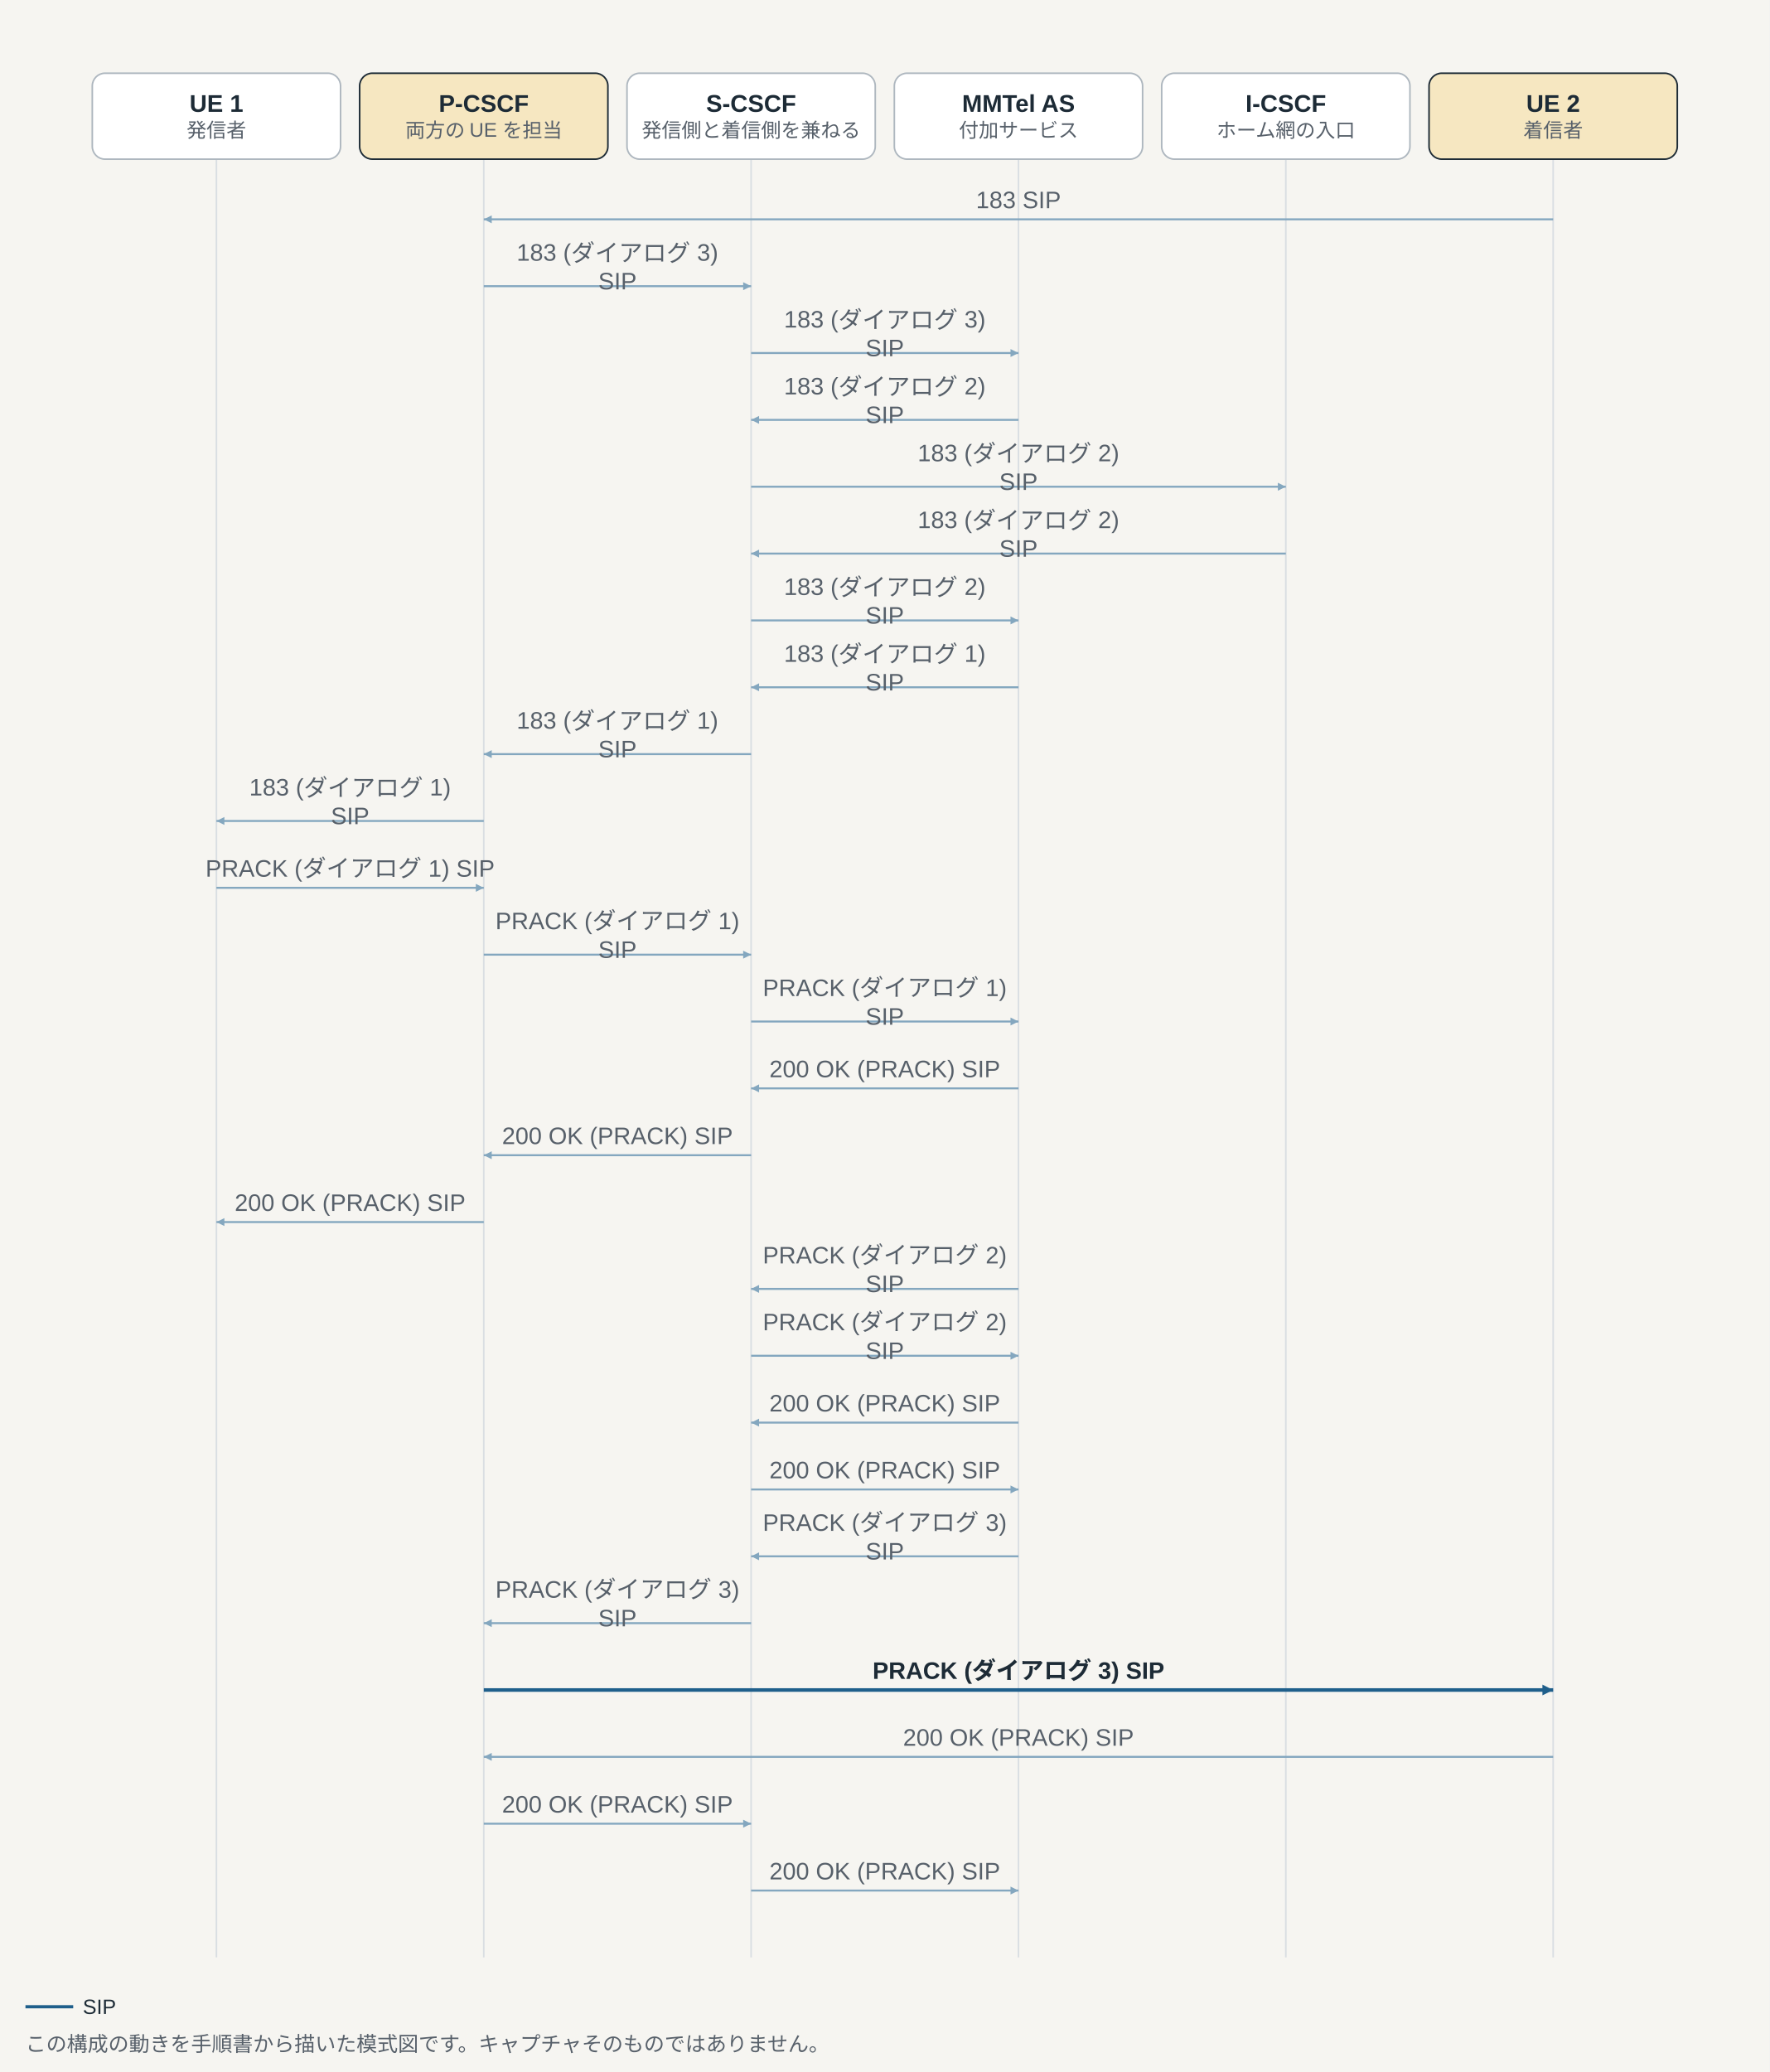
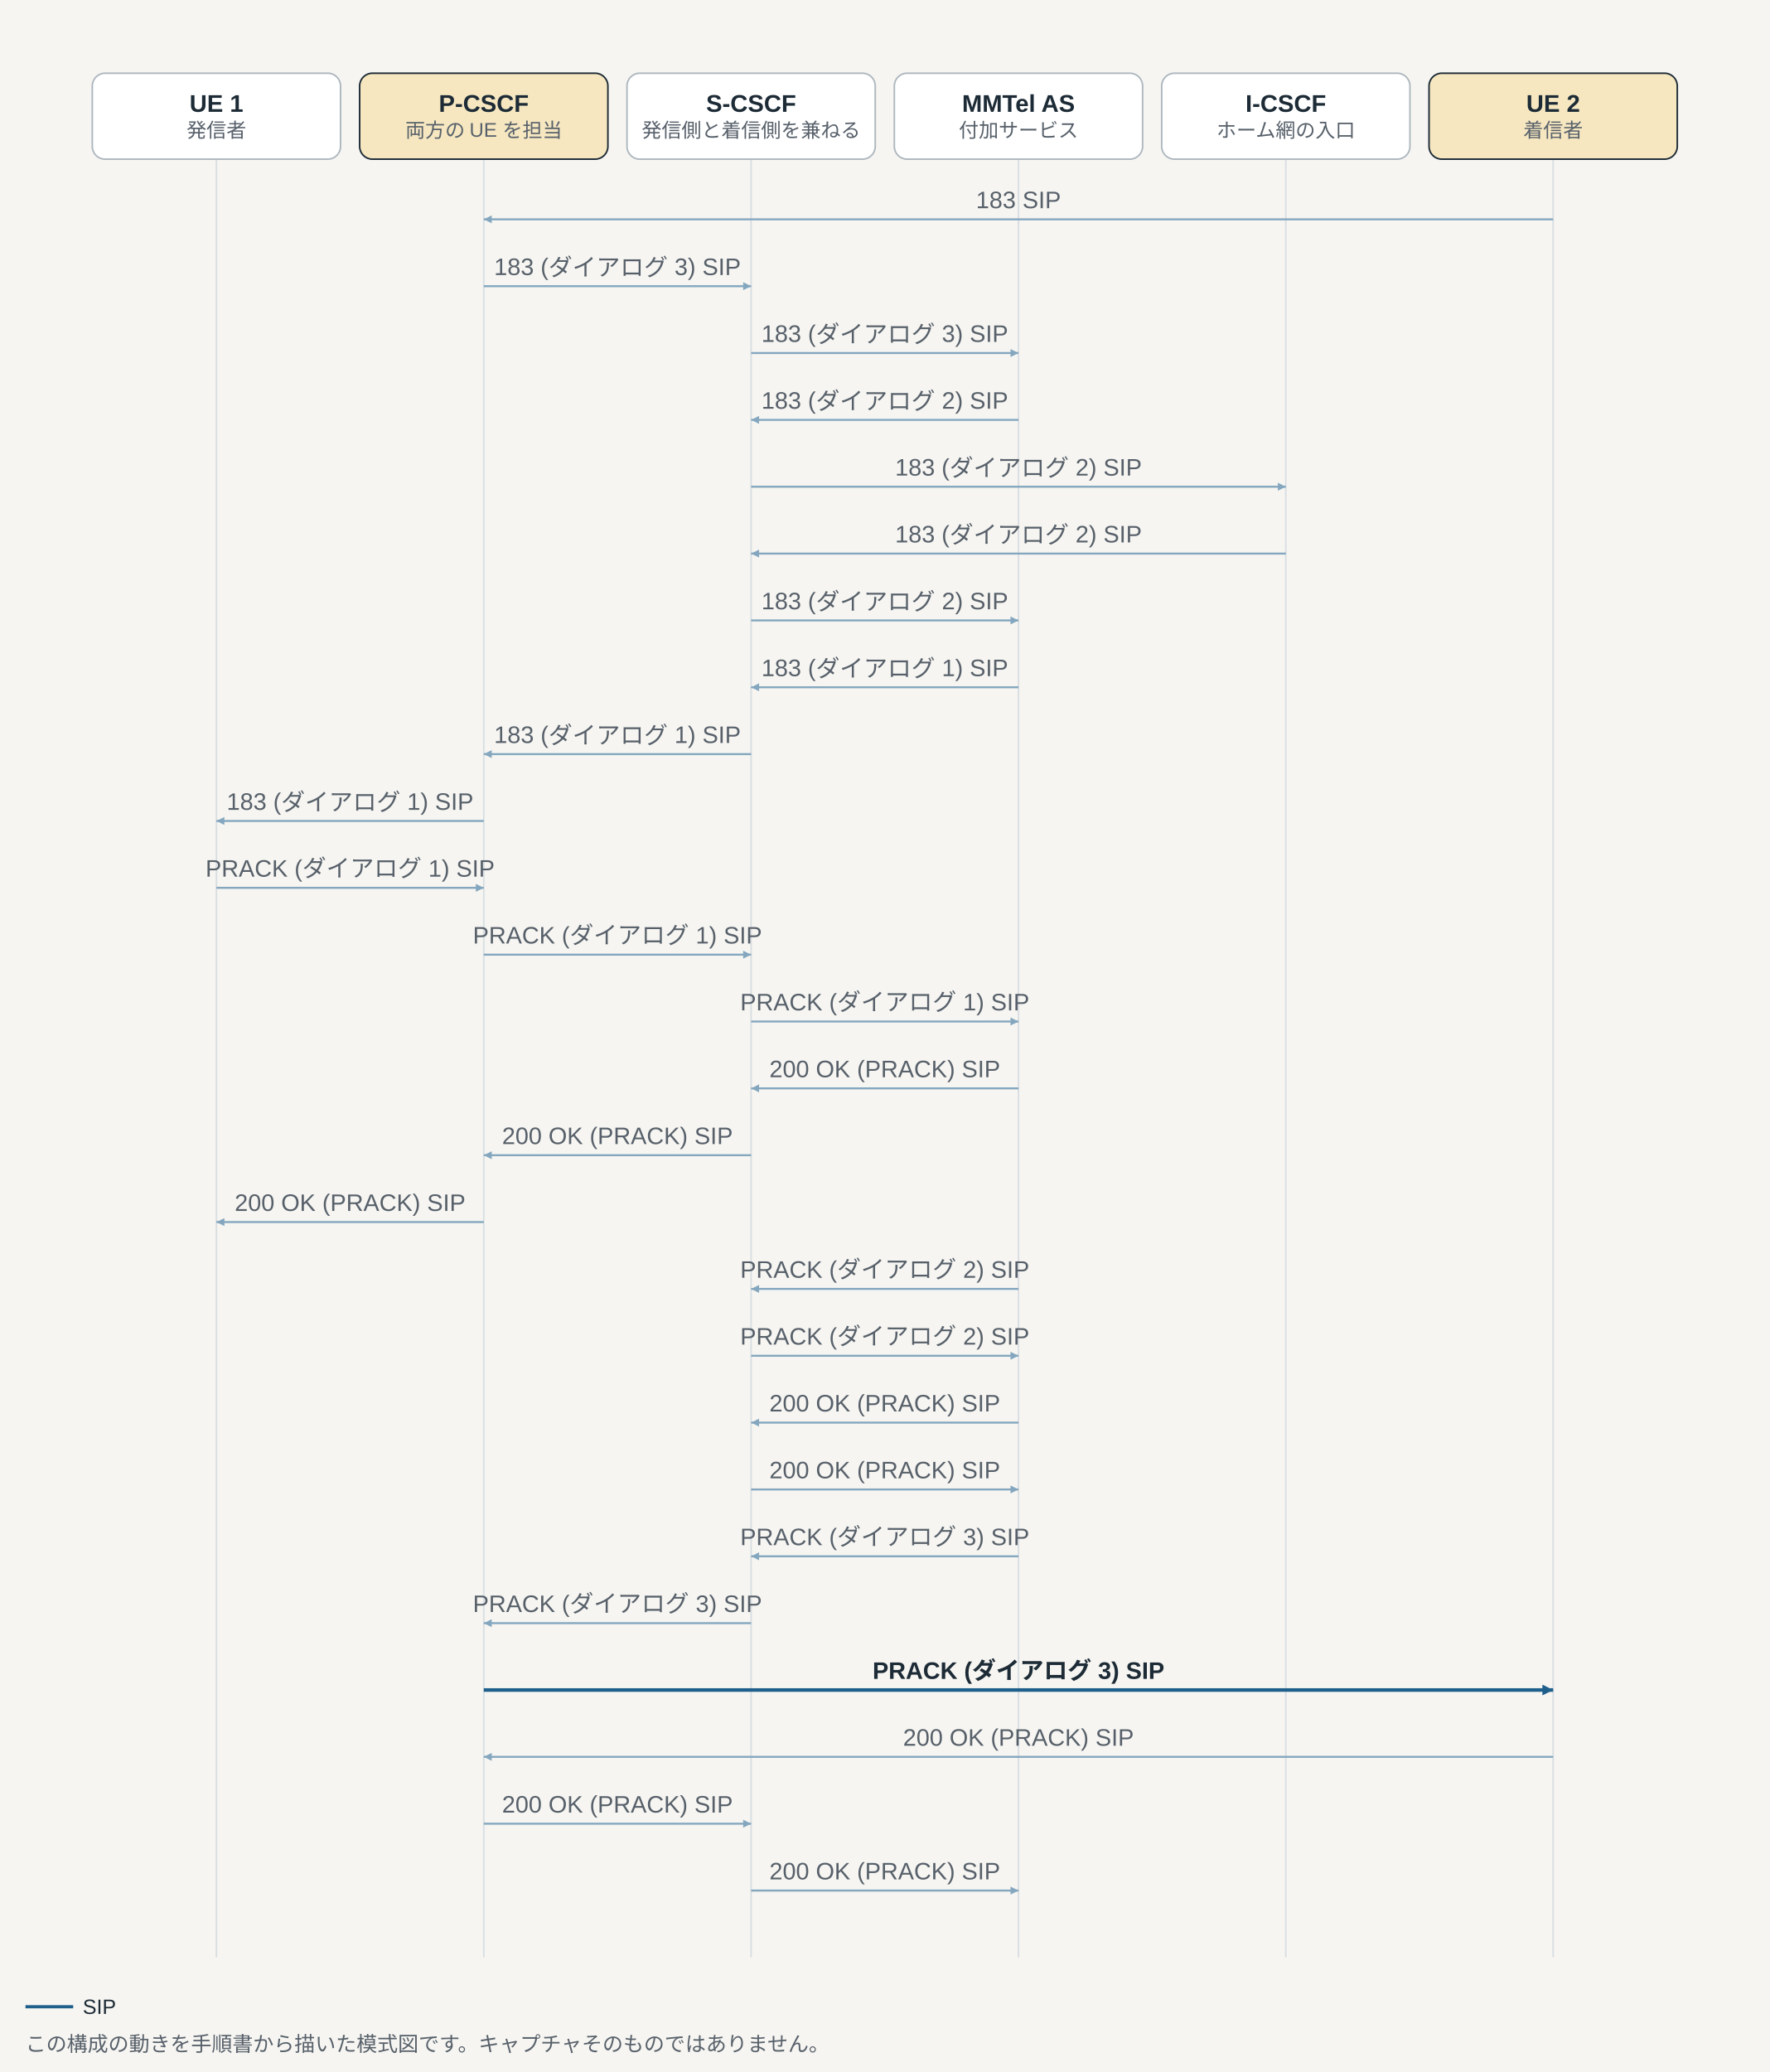
<svg xmlns="http://www.w3.org/2000/svg" viewBox="0 0 1112 1301.8" width="1112" height="1301.8" font-family="Calibri, Carlito, &quot;Segoe UI&quot;, Arial, &quot;Noto Sans CJK JP&quot;, &quot;Noto Sans JP&quot;, &quot;Yu Gothic UI&quot;, &quot;Yu Gothic&quot;, YuGothic, &quot;Hiragino Sans&quot;, Meiryo, sans-serif" role="img">
  <rect width="1112" height="1301.8" fill="#F6F5F1" />
  <g transform="translate(16 16)">
    <line x1="120" y1="84" x2="120" y2="1213.8" stroke="#D9DEE2" stroke-width="1" />
    <rect x="42" y="30" width="156" height="54" fill="#FFFFFF" rx="8" stroke="#AEB7BF" />
    <text x="120" y="54.25" font-size="15.2" fill="#1D2B36" text-anchor="middle" font-weight="bold">UE 1</text>
    <text x="120" y="70.25" font-size="12.5" fill="#57606A" text-anchor="middle">発信者</text>
    <line x1="288" y1="84" x2="288" y2="1213.8" stroke="#D9DEE2" stroke-width="1" />
    <rect x="210" y="30" width="156" height="54" fill="#F6E7C1" rx="8" stroke="#1D2B36" />
    <text x="288" y="54.25" font-size="15.2" fill="#1D2B36" text-anchor="middle" font-weight="bold">P-CSCF</text>
    <text x="288" y="70.25" font-size="12.5" fill="#57606A" text-anchor="middle">両方の UE を担当</text>
    <line x1="456" y1="84" x2="456" y2="1213.8" stroke="#D9DEE2" stroke-width="1" />
    <rect x="378" y="30" width="156" height="54" fill="#FFFFFF" rx="8" stroke="#AEB7BF" />
    <text x="456" y="54.25" font-size="15.2" fill="#1D2B36" text-anchor="middle" font-weight="bold">S-CSCF</text>
    <text x="456" y="70.25" font-size="12.5" fill="#57606A" text-anchor="middle">発信側と着信側を兼ねる</text>
    <line x1="624" y1="84" x2="624" y2="1213.8" stroke="#D9DEE2" stroke-width="1" />
    <rect x="546" y="30" width="156" height="54" fill="#FFFFFF" rx="8" stroke="#AEB7BF" />
    <text x="624" y="54.25" font-size="15.2" fill="#1D2B36" text-anchor="middle" font-weight="bold">MMTel AS</text>
    <text x="624" y="70.25" font-size="12.5" fill="#57606A" text-anchor="middle">付加サービス</text>
    <line x1="792" y1="84" x2="792" y2="1213.8" stroke="#D9DEE2" stroke-width="1" />
    <rect x="714" y="30" width="156" height="54" fill="#FFFFFF" rx="8" stroke="#AEB7BF" />
    <text x="792" y="54.25" font-size="15.2" fill="#1D2B36" text-anchor="middle" font-weight="bold">I-CSCF</text>
    <text x="792" y="70.25" font-size="12.5" fill="#57606A" text-anchor="middle">ホーム網の入口</text>
    <line x1="960" y1="84" x2="960" y2="1213.8" stroke="#D9DEE2" stroke-width="1" />
    <rect x="882" y="30" width="156" height="54" fill="#F6E7C1" rx="8" stroke="#1D2B36" />
    <text x="960" y="54.25" font-size="15.2" fill="#1D2B36" text-anchor="middle" font-weight="bold">UE 2</text>
    <text x="960" y="70.25" font-size="12.5" fill="#57606A" text-anchor="middle">着信者</text>
    <line x1="960" y1="121.8" x2="288" y2="121.8" stroke="#84A7BF" stroke-width="1.25" />
    <polygon points="288,121.8 293,119.3 293,124.3" fill="#84A7BF" />
    <text x="624" y="114.8" font-size="15" fill="#57606A" text-anchor="middle">183 SIP</text>
    <line x1="288" y1="163.8" x2="456" y2="163.8" stroke="#84A7BF" stroke-width="1.25" />
    <polygon points="456,163.8 451,166.3 451,161.3" fill="#84A7BF" />
-     <text x="372" y="147.8" font-size="15" fill="#57606A" text-anchor="middle">183 (ダイアログ 3)</text>
-     <text x="372" y="165.8" font-size="15" fill="#57606A" text-anchor="middle">SIP</text>
+     <text x="372" y="156.8" font-size="15" fill="#57606A" text-anchor="middle">183 (ダイアログ 3) SIP</text>
    <line x1="456" y1="205.8" x2="624" y2="205.8" stroke="#84A7BF" stroke-width="1.25" />
    <polygon points="624,205.8 619,208.3 619,203.3" fill="#84A7BF" />
-     <text x="540" y="189.8" font-size="15" fill="#57606A" text-anchor="middle">183 (ダイアログ 3)</text>
-     <text x="540" y="207.8" font-size="15" fill="#57606A" text-anchor="middle">SIP</text>
+     <text x="540" y="198.8" font-size="15" fill="#57606A" text-anchor="middle">183 (ダイアログ 3) SIP</text>
    <line x1="624" y1="247.8" x2="456" y2="247.8" stroke="#84A7BF" stroke-width="1.25" />
    <polygon points="456,247.8 461,245.3 461,250.3" fill="#84A7BF" />
-     <text x="540" y="231.8" font-size="15" fill="#57606A" text-anchor="middle">183 (ダイアログ 2)</text>
-     <text x="540" y="249.8" font-size="15" fill="#57606A" text-anchor="middle">SIP</text>
+     <text x="540" y="240.8" font-size="15" fill="#57606A" text-anchor="middle">183 (ダイアログ 2) SIP</text>
    <line x1="456" y1="289.8" x2="792" y2="289.8" stroke="#84A7BF" stroke-width="1.25" />
    <polygon points="792,289.8 787,292.3 787,287.3" fill="#84A7BF" />
-     <text x="624" y="273.8" font-size="15" fill="#57606A" text-anchor="middle">183 (ダイアログ 2)</text>
-     <text x="624" y="291.8" font-size="15" fill="#57606A" text-anchor="middle">SIP</text>
+     <text x="624" y="282.8" font-size="15" fill="#57606A" text-anchor="middle">183 (ダイアログ 2) SIP</text>
    <line x1="792" y1="331.8" x2="456" y2="331.8" stroke="#84A7BF" stroke-width="1.25" />
    <polygon points="456,331.8 461,329.3 461,334.3" fill="#84A7BF" />
-     <text x="624" y="315.8" font-size="15" fill="#57606A" text-anchor="middle">183 (ダイアログ 2)</text>
-     <text x="624" y="333.8" font-size="15" fill="#57606A" text-anchor="middle">SIP</text>
+     <text x="624" y="324.8" font-size="15" fill="#57606A" text-anchor="middle">183 (ダイアログ 2) SIP</text>
    <line x1="456" y1="373.8" x2="624" y2="373.8" stroke="#84A7BF" stroke-width="1.25" />
    <polygon points="624,373.8 619,376.3 619,371.3" fill="#84A7BF" />
-     <text x="540" y="357.8" font-size="15" fill="#57606A" text-anchor="middle">183 (ダイアログ 2)</text>
-     <text x="540" y="375.8" font-size="15" fill="#57606A" text-anchor="middle">SIP</text>
+     <text x="540" y="366.8" font-size="15" fill="#57606A" text-anchor="middle">183 (ダイアログ 2) SIP</text>
    <line x1="624" y1="415.8" x2="456" y2="415.8" stroke="#84A7BF" stroke-width="1.25" />
    <polygon points="456,415.8 461,413.3 461,418.3" fill="#84A7BF" />
-     <text x="540" y="399.8" font-size="15" fill="#57606A" text-anchor="middle">183 (ダイアログ 1)</text>
-     <text x="540" y="417.8" font-size="15" fill="#57606A" text-anchor="middle">SIP</text>
+     <text x="540" y="408.8" font-size="15" fill="#57606A" text-anchor="middle">183 (ダイアログ 1) SIP</text>
    <line x1="456" y1="457.8" x2="288" y2="457.8" stroke="#84A7BF" stroke-width="1.25" />
    <polygon points="288,457.8 293,455.3 293,460.3" fill="#84A7BF" />
-     <text x="372" y="441.8" font-size="15" fill="#57606A" text-anchor="middle">183 (ダイアログ 1)</text>
-     <text x="372" y="459.8" font-size="15" fill="#57606A" text-anchor="middle">SIP</text>
+     <text x="372" y="450.8" font-size="15" fill="#57606A" text-anchor="middle">183 (ダイアログ 1) SIP</text>
    <line x1="288" y1="499.8" x2="120" y2="499.8" stroke="#84A7BF" stroke-width="1.25" />
    <polygon points="120,499.8 125,497.3 125,502.3" fill="#84A7BF" />
-     <text x="204" y="483.8" font-size="15" fill="#57606A" text-anchor="middle">183 (ダイアログ 1)</text>
-     <text x="204" y="501.8" font-size="15" fill="#57606A" text-anchor="middle">SIP</text>
+     <text x="204" y="492.8" font-size="15" fill="#57606A" text-anchor="middle">183 (ダイアログ 1) SIP</text>
    <line x1="120" y1="541.8" x2="288" y2="541.8" stroke="#84A7BF" stroke-width="1.25" />
    <polygon points="288,541.8 283,544.3 283,539.3" fill="#84A7BF" />
    <text x="204" y="534.8" font-size="15" fill="#57606A" text-anchor="middle">PRACK (ダイアログ 1) SIP</text>
    <line x1="288" y1="583.8" x2="456" y2="583.8" stroke="#84A7BF" stroke-width="1.25" />
    <polygon points="456,583.8 451,586.3 451,581.3" fill="#84A7BF" />
-     <text x="372" y="567.8" font-size="15" fill="#57606A" text-anchor="middle">PRACK (ダイアログ 1)</text>
-     <text x="372" y="585.8" font-size="15" fill="#57606A" text-anchor="middle">SIP</text>
+     <text x="372" y="576.8" font-size="15" fill="#57606A" text-anchor="middle">PRACK (ダイアログ 1) SIP</text>
    <line x1="456" y1="625.8" x2="624" y2="625.8" stroke="#84A7BF" stroke-width="1.25" />
    <polygon points="624,625.8 619,628.3 619,623.3" fill="#84A7BF" />
-     <text x="540" y="609.8" font-size="15" fill="#57606A" text-anchor="middle">PRACK (ダイアログ 1)</text>
-     <text x="540" y="627.8" font-size="15" fill="#57606A" text-anchor="middle">SIP</text>
+     <text x="540" y="618.8" font-size="15" fill="#57606A" text-anchor="middle">PRACK (ダイアログ 1) SIP</text>
    <line x1="624" y1="667.8" x2="456" y2="667.8" stroke="#84A7BF" stroke-width="1.25" />
    <polygon points="456,667.8 461,665.3 461,670.3" fill="#84A7BF" />
    <text x="540" y="660.8" font-size="15" fill="#57606A" text-anchor="middle">200 OK (PRACK) SIP</text>
    <line x1="456" y1="709.8" x2="288" y2="709.8" stroke="#84A7BF" stroke-width="1.25" />
    <polygon points="288,709.8 293,707.3 293,712.3" fill="#84A7BF" />
    <text x="372" y="702.8" font-size="15" fill="#57606A" text-anchor="middle">200 OK (PRACK) SIP</text>
    <line x1="288" y1="751.8" x2="120" y2="751.8" stroke="#84A7BF" stroke-width="1.25" />
    <polygon points="120,751.8 125,749.3 125,754.3" fill="#84A7BF" />
    <text x="204" y="744.8" font-size="15" fill="#57606A" text-anchor="middle">200 OK (PRACK) SIP</text>
    <line x1="624" y1="793.8" x2="456" y2="793.8" stroke="#84A7BF" stroke-width="1.25" />
    <polygon points="456,793.8 461,791.3 461,796.3" fill="#84A7BF" />
-     <text x="540" y="777.8" font-size="15" fill="#57606A" text-anchor="middle">PRACK (ダイアログ 2)</text>
-     <text x="540" y="795.8" font-size="15" fill="#57606A" text-anchor="middle">SIP</text>
+     <text x="540" y="786.8" font-size="15" fill="#57606A" text-anchor="middle">PRACK (ダイアログ 2) SIP</text>
    <line x1="456" y1="835.8" x2="624" y2="835.8" stroke="#84A7BF" stroke-width="1.25" />
    <polygon points="624,835.8 619,838.3 619,833.3" fill="#84A7BF" />
-     <text x="540" y="819.8" font-size="15" fill="#57606A" text-anchor="middle">PRACK (ダイアログ 2)</text>
-     <text x="540" y="837.8" font-size="15" fill="#57606A" text-anchor="middle">SIP</text>
+     <text x="540" y="828.8" font-size="15" fill="#57606A" text-anchor="middle">PRACK (ダイアログ 2) SIP</text>
    <line x1="624" y1="877.8" x2="456" y2="877.8" stroke="#84A7BF" stroke-width="1.25" />
    <polygon points="456,877.8 461,875.3 461,880.3" fill="#84A7BF" />
    <text x="540" y="870.8" font-size="15" fill="#57606A" text-anchor="middle">200 OK (PRACK) SIP</text>
    <line x1="456" y1="919.8" x2="624" y2="919.8" stroke="#84A7BF" stroke-width="1.25" />
    <polygon points="624,919.8 619,922.3 619,917.3" fill="#84A7BF" />
    <text x="540" y="912.8" font-size="15" fill="#57606A" text-anchor="middle">200 OK (PRACK) SIP</text>
    <line x1="624" y1="961.8" x2="456" y2="961.8" stroke="#84A7BF" stroke-width="1.25" />
    <polygon points="456,961.8 461,959.3 461,964.3" fill="#84A7BF" />
-     <text x="540" y="945.8" font-size="15" fill="#57606A" text-anchor="middle">PRACK (ダイアログ 3)</text>
-     <text x="540" y="963.8" font-size="15" fill="#57606A" text-anchor="middle">SIP</text>
+     <text x="540" y="954.8" font-size="15" fill="#57606A" text-anchor="middle">PRACK (ダイアログ 3) SIP</text>
    <line x1="456" y1="1003.8" x2="288" y2="1003.8" stroke="#84A7BF" stroke-width="1.25" />
    <polygon points="288,1003.8 293,1001.3 293,1006.3" fill="#84A7BF" />
-     <text x="372" y="987.8" font-size="15" fill="#57606A" text-anchor="middle">PRACK (ダイアログ 3)</text>
-     <text x="372" y="1005.8" font-size="15" fill="#57606A" text-anchor="middle">SIP</text>
+     <text x="372" y="996.8" font-size="15" fill="#57606A" text-anchor="middle">PRACK (ダイアログ 3) SIP</text>
    <line x1="288" y1="1045.8" x2="960" y2="1045.8" stroke="#1F5F8B" stroke-width="2.25" />
    <polygon points="960,1045.8 953.25,1049.17 953.25,1042.42" fill="#1F5F8B" />
    <text x="624" y="1038.8" font-size="15" fill="#1D2B36" text-anchor="middle" font-weight="bold">PRACK (ダイアログ 3) SIP</text>
    <line x1="960" y1="1087.8" x2="288" y2="1087.8" stroke="#84A7BF" stroke-width="1.25" />
    <polygon points="288,1087.8 293,1085.3 293,1090.3" fill="#84A7BF" />
    <text x="624" y="1080.8" font-size="15" fill="#57606A" text-anchor="middle">200 OK (PRACK) SIP</text>
    <line x1="288" y1="1129.8" x2="456" y2="1129.8" stroke="#84A7BF" stroke-width="1.25" />
    <polygon points="456,1129.8 451,1132.3 451,1127.3" fill="#84A7BF" />
    <text x="372" y="1122.8" font-size="15" fill="#57606A" text-anchor="middle">200 OK (PRACK) SIP</text>
    <line x1="456" y1="1171.8" x2="624" y2="1171.8" stroke="#84A7BF" stroke-width="1.25" />
    <polygon points="624,1171.8 619,1174.3 619,1169.3" fill="#84A7BF" />
    <text x="540" y="1164.8" font-size="15" fill="#57606A" text-anchor="middle">200 OK (PRACK) SIP</text>
  </g>
  <line x1="16" y1="1260.8" x2="46" y2="1260.8" stroke="#1F5F8B" stroke-width="2" />
  <text x="52" y="1265.3" font-size="13" fill="#1D2B36">SIP</text>
  <text x="16" y="1288.8" font-size="13" fill="#57606A">この構成の動きを手順書から描いた模式図です。キャプチャそのものではありません。</text>
</svg>
